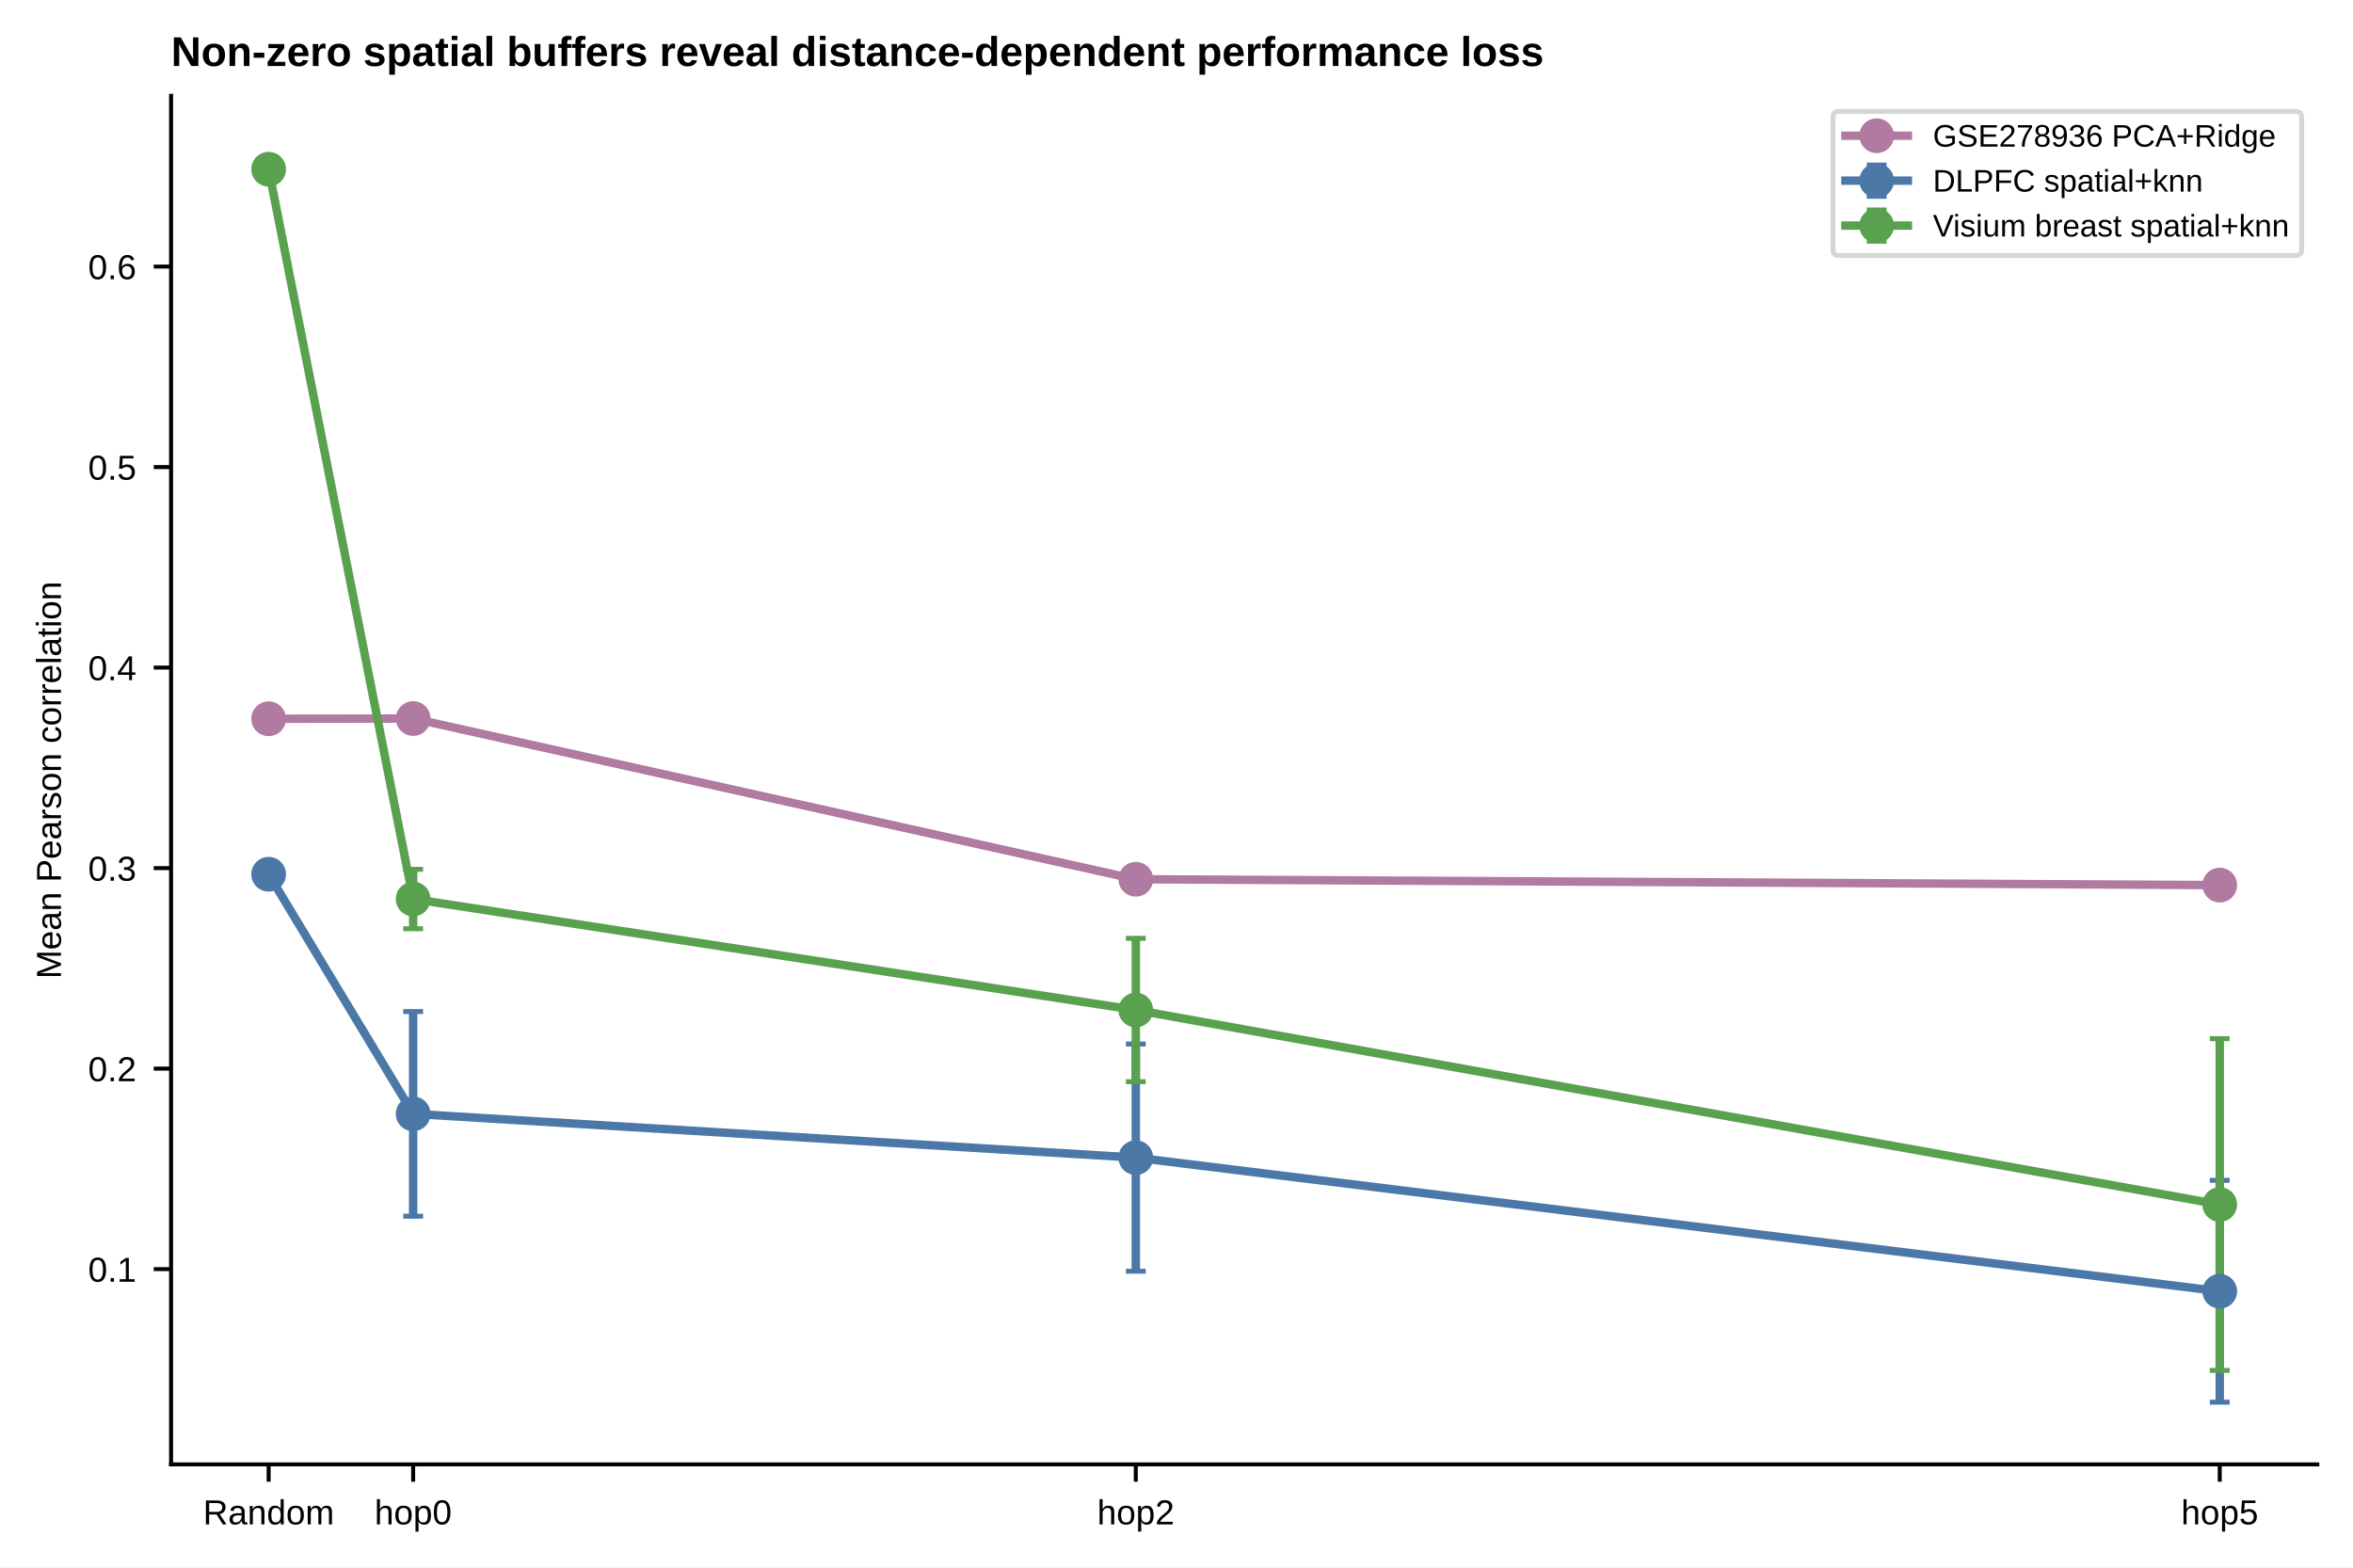
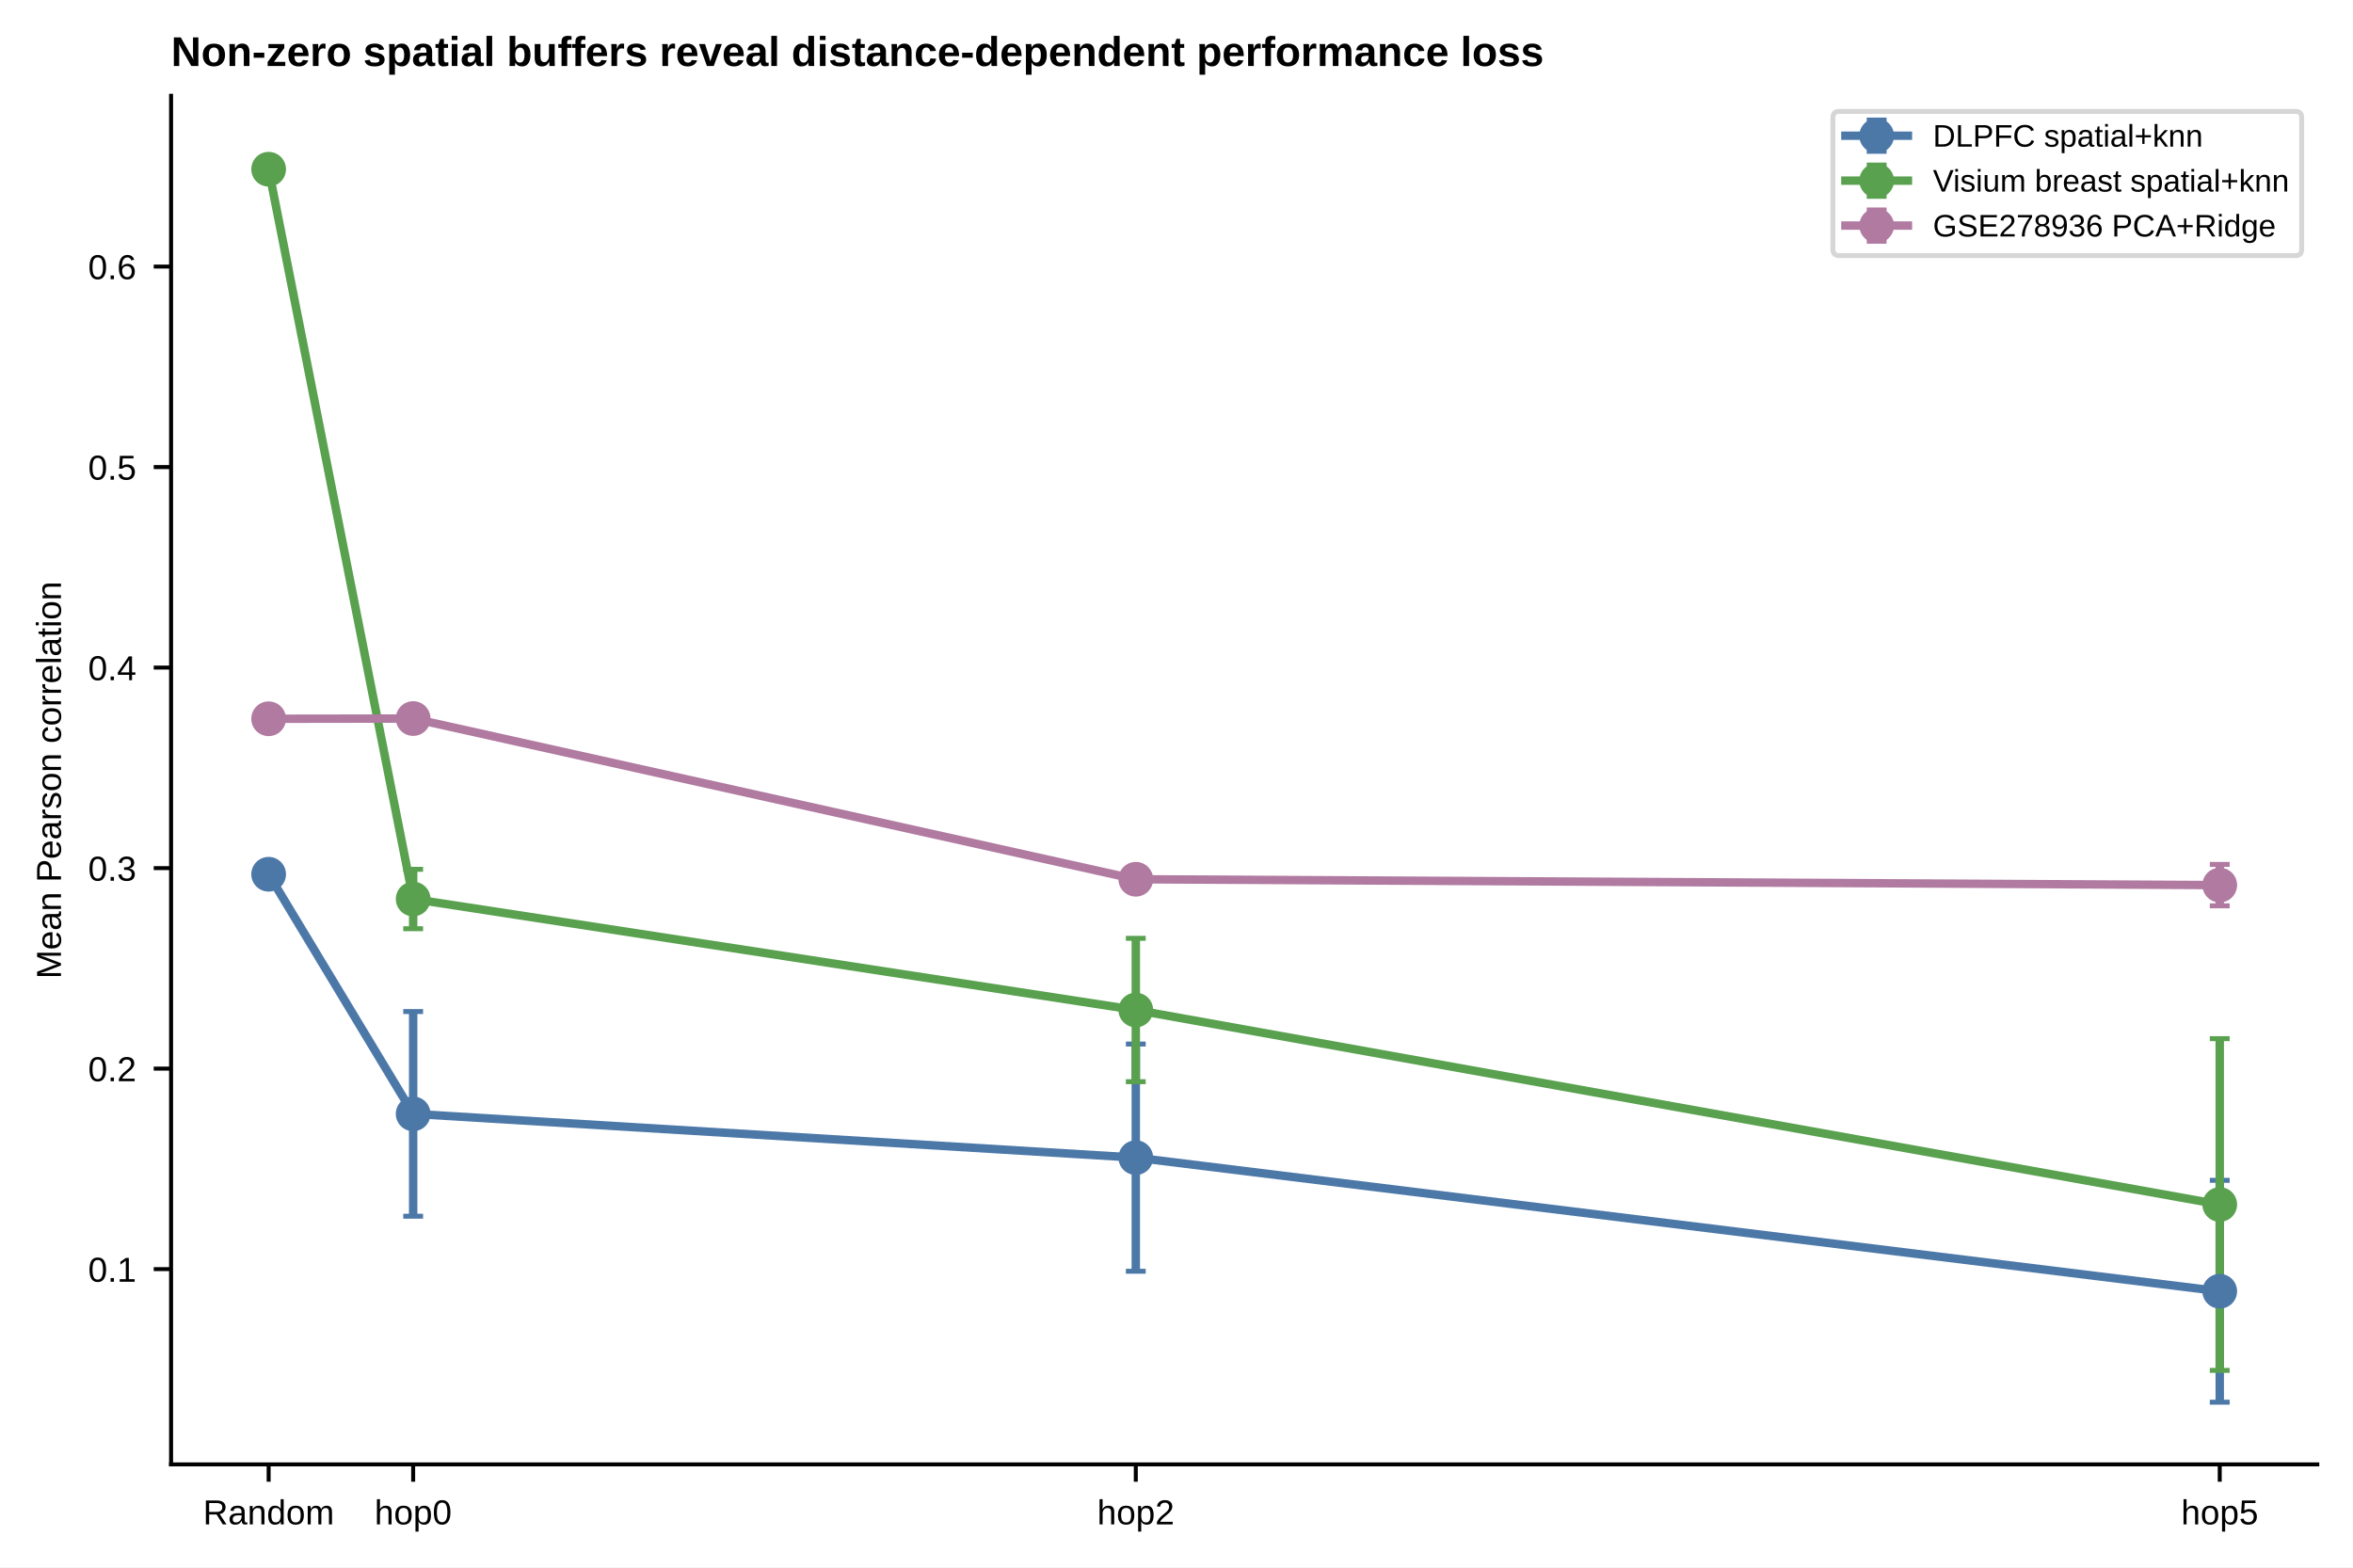
<svg xmlns="http://www.w3.org/2000/svg" xmlns:xlink="http://www.w3.org/1999/xlink" width="474.49pt" height="316.075pt" viewBox="0 0 474.49 316.075" version="1.1">
  <defs>
    <style type="text/css">*{stroke-linejoin: round; stroke-linecap: butt}</style>
  </defs>
  <g id="figure_1">
    <g id="patch_1">
      <path d="M 0 316.075  L 474.49 316.075  L 474.49 0  L 0 0  z " style="fill: #ffffff" />
    </g>
    <g id="axes_1">
      <g id="patch_2">
        <path d="M 34.499 295.306  L 467.29 295.306  L 467.29 19.315  L 34.499 19.315  z " style="fill: #ffffff" />
      </g>
      <g id="matplotlib.axis_1">
        <g id="xtick_1">
          <g id="line2d_1">
            <defs>
-               <path id="m5a090c997e" d="M 0 0  L 0 3.5  " style="stroke: #000000; stroke-width: 0.8" />
+               <path id="m1269751cb8" d="M 0 0  L 0 3.5  " style="stroke: #000000; stroke-width: 0.8" />
            </defs>
            <g>
-               <use xlink:href="#m5a090c997e" x="54.172" y="295.306" style="stroke: #000000; stroke-width: 0.8" />
+               <use xlink:href="#m1269751cb8" x="54.172" y="295.306" style="stroke: #000000; stroke-width: 0.8" />
            </g>
          </g>
          <g id="text_1">
            <text style="font-size: 7px; font-family: 'Arial', 'Helvetica', 'DejaVu Sans', sans-serif; text-anchor: middle" x="54.172" y="307.402" transform="rotate(-0 54.17164 307.4023)">Random</text>
          </g>
        </g>
        <g id="xtick_2">
          <g id="line2d_2">
            <g>
-               <use xlink:href="#m5a090c997e" x="83.316" y="295.306" style="stroke: #000000; stroke-width: 0.8" />
+               <use xlink:href="#m1269751cb8" x="83.316" y="295.306" style="stroke: #000000; stroke-width: 0.8" />
            </g>
          </g>
          <g id="text_2">
            <text style="font-size: 7px; font-family: 'Arial', 'Helvetica', 'DejaVu Sans', sans-serif; text-anchor: middle" x="83.316" y="307.402" transform="rotate(-0 83.31579 307.4023)">hop0</text>
          </g>
        </g>
        <g id="xtick_3">
          <g id="line2d_3">
            <g>
-               <use xlink:href="#m5a090c997e" x="229.037" y="295.306" style="stroke: #000000; stroke-width: 0.8" />
+               <use xlink:href="#m1269751cb8" x="229.037" y="295.306" style="stroke: #000000; stroke-width: 0.8" />
            </g>
          </g>
          <g id="text_3">
            <text style="font-size: 7px; font-family: 'Arial', 'Helvetica', 'DejaVu Sans', sans-serif; text-anchor: middle" x="229.037" y="307.402" transform="rotate(-0 229.0366 307.4023)">hop2</text>
          </g>
        </g>
        <g id="xtick_4">
          <g id="line2d_4">
            <g>
-               <use xlink:href="#m5a090c997e" x="447.618" y="295.306" style="stroke: #000000; stroke-width: 0.8" />
+               <use xlink:href="#m1269751cb8" x="447.618" y="295.306" style="stroke: #000000; stroke-width: 0.8" />
            </g>
          </g>
          <g id="text_4">
            <text style="font-size: 7px; font-family: 'Arial', 'Helvetica', 'DejaVu Sans', sans-serif; text-anchor: middle" x="447.618" y="307.402" transform="rotate(-0 447.6177 307.4023)">hop5</text>
          </g>
        </g>
      </g>
      <g id="matplotlib.axis_2">
        <g id="ytick_1">
          <g id="line2d_5">
            <defs>
-               <path id="mace52ccf95" d="M 0 0  L -3.5 0  " style="stroke: #000000; stroke-width: 0.8" />
+               <path id="m33911ca9dd" d="M 0 0  L -3.5 0  " style="stroke: #000000; stroke-width: 0.8" />
            </defs>
            <g>
-               <use xlink:href="#mace52ccf95" x="34.499" y="255.928" style="stroke: #000000; stroke-width: 0.8" />
+               <use xlink:href="#m33911ca9dd" x="34.499" y="255.928" style="stroke: #000000; stroke-width: 0.8" />
            </g>
          </g>
          <g id="text_5">
            <text style="font-size: 7px; font-family: 'Arial', 'Helvetica', 'DejaVu Sans', sans-serif; text-anchor: end" x="27.499" y="258.476" transform="rotate(-0 27.49934 258.4764)">0.1</text>
          </g>
        </g>
        <g id="ytick_2">
          <g id="line2d_6">
            <g>
-               <use xlink:href="#mace52ccf95" x="34.499" y="215.493" style="stroke: #000000; stroke-width: 0.8" />
+               <use xlink:href="#m33911ca9dd" x="34.499" y="215.493" style="stroke: #000000; stroke-width: 0.8" />
            </g>
          </g>
          <g id="text_6">
            <text style="font-size: 7px; font-family: 'Arial', 'Helvetica', 'DejaVu Sans', sans-serif; text-anchor: end" x="27.499" y="218.041" transform="rotate(-0 27.49934 218.0415)">0.2</text>
          </g>
        </g>
        <g id="ytick_3">
          <g id="line2d_7">
            <g>
-               <use xlink:href="#mace52ccf95" x="34.499" y="175.059" style="stroke: #000000; stroke-width: 0.8" />
+               <use xlink:href="#m33911ca9dd" x="34.499" y="175.059" style="stroke: #000000; stroke-width: 0.8" />
            </g>
          </g>
          <g id="text_7">
            <text style="font-size: 7px; font-family: 'Arial', 'Helvetica', 'DejaVu Sans', sans-serif; text-anchor: end" x="27.499" y="177.607" transform="rotate(-0 27.49934 177.6066)">0.3</text>
          </g>
        </g>
        <g id="ytick_4">
          <g id="line2d_8">
            <g>
-               <use xlink:href="#mace52ccf95" x="34.499" y="134.624" style="stroke: #000000; stroke-width: 0.8" />
+               <use xlink:href="#m33911ca9dd" x="34.499" y="134.624" style="stroke: #000000; stroke-width: 0.8" />
            </g>
          </g>
          <g id="text_8">
            <text style="font-size: 7px; font-family: 'Arial', 'Helvetica', 'DejaVu Sans', sans-serif; text-anchor: end" x="27.499" y="137.172" transform="rotate(-0 27.49934 137.1717)">0.4</text>
          </g>
        </g>
        <g id="ytick_5">
          <g id="line2d_9">
            <g>
-               <use xlink:href="#mace52ccf95" x="34.499" y="94.189" style="stroke: #000000; stroke-width: 0.8" />
+               <use xlink:href="#m33911ca9dd" x="34.499" y="94.189" style="stroke: #000000; stroke-width: 0.8" />
            </g>
          </g>
          <g id="text_9">
            <text style="font-size: 7px; font-family: 'Arial', 'Helvetica', 'DejaVu Sans', sans-serif; text-anchor: end" x="27.499" y="96.737" transform="rotate(-0 27.49934 96.73686)">0.5</text>
          </g>
        </g>
        <g id="ytick_6">
          <g id="line2d_10">
            <g>
-               <use xlink:href="#mace52ccf95" x="34.499" y="53.754" style="stroke: #000000; stroke-width: 0.8" />
+               <use xlink:href="#m33911ca9dd" x="34.499" y="53.754" style="stroke: #000000; stroke-width: 0.8" />
            </g>
          </g>
          <g id="text_10">
            <text style="font-size: 7px; font-family: 'Arial', 'Helvetica', 'DejaVu Sans', sans-serif; text-anchor: end" x="27.499" y="56.302" transform="rotate(-0 27.49934 56.30198)">0.6</text>
          </g>
        </g>
        <g id="text_11">
          <text style="font-size: 7px; font-family: 'Arial', 'Helvetica', 'DejaVu Sans', sans-serif; text-anchor: middle" x="12.296" y="157.311" transform="rotate(-90 12.29619 157.3108)">Mean Pearson correlation</text>
        </g>
      </g>
      <g id="LineCollection_1">
-         <path d="M 54.172 178.615  L 54.172 173.986  " clip-path="url(#p4ef22ecbff)" style="fill: none; stroke: #4c78a8; stroke-width: 1.7" />
-         <path d="M 83.316 245.258  L 83.316 203.982  " clip-path="url(#p4ef22ecbff)" style="fill: none; stroke: #4c78a8; stroke-width: 1.7" />
-         <path d="M 229.037 256.351  L 229.037 210.544  " clip-path="url(#p4ef22ecbff)" style="fill: none; stroke: #4c78a8; stroke-width: 1.7" />
-         <path d="M 447.618 282.761  L 447.618 238.023  " clip-path="url(#p4ef22ecbff)" style="fill: none; stroke: #4c78a8; stroke-width: 1.7" />
+         <path d="M 54.172 178.615  L 54.172 173.986  " clip-path="url(#p4e61b23f63)" style="fill: none; stroke: #4c78a8; stroke-width: 1.7" />
+         <path d="M 83.316 245.258  L 83.316 203.982  " clip-path="url(#p4e61b23f63)" style="fill: none; stroke: #4c78a8; stroke-width: 1.7" />
+         <path d="M 229.037 256.351  L 229.037 210.544  " clip-path="url(#p4e61b23f63)" style="fill: none; stroke: #4c78a8; stroke-width: 1.7" />
+         <path d="M 447.618 282.761  L 447.618 238.023  " clip-path="url(#p4e61b23f63)" style="fill: none; stroke: #4c78a8; stroke-width: 1.7" />
      </g>
      <g id="line2d_11">
        <defs>
-           <path id="mda45eb41fa" d="M 2 0  L -2 -0  " style="stroke: #4c78a8" />
-         </defs>
-         <g clip-path="url(#p4ef22ecbff)">
-           <use xlink:href="#mda45eb41fa" x="54.172" y="178.615" style="fill: #4c78a8; stroke: #4c78a8" />
-           <use xlink:href="#mda45eb41fa" x="83.316" y="245.258" style="fill: #4c78a8; stroke: #4c78a8" />
-           <use xlink:href="#mda45eb41fa" x="229.037" y="256.351" style="fill: #4c78a8; stroke: #4c78a8" />
-           <use xlink:href="#mda45eb41fa" x="447.618" y="282.761" style="fill: #4c78a8; stroke: #4c78a8" />
+           <path id="m34e75f32c2" d="M 2 0  L -2 -0  " style="stroke: #4c78a8" />
+         </defs>
+         <g clip-path="url(#p4e61b23f63)">
+           <use xlink:href="#m34e75f32c2" x="54.172" y="178.615" style="fill: #4c78a8; stroke: #4c78a8" />
+           <use xlink:href="#m34e75f32c2" x="83.316" y="245.258" style="fill: #4c78a8; stroke: #4c78a8" />
+           <use xlink:href="#m34e75f32c2" x="229.037" y="256.351" style="fill: #4c78a8; stroke: #4c78a8" />
+           <use xlink:href="#m34e75f32c2" x="447.618" y="282.761" style="fill: #4c78a8; stroke: #4c78a8" />
        </g>
      </g>
      <g id="line2d_12">
-         <g clip-path="url(#p4ef22ecbff)">
-           <use xlink:href="#mda45eb41fa" x="54.172" y="173.986" style="fill: #4c78a8; stroke: #4c78a8" />
-           <use xlink:href="#mda45eb41fa" x="83.316" y="203.982" style="fill: #4c78a8; stroke: #4c78a8" />
-           <use xlink:href="#mda45eb41fa" x="229.037" y="210.544" style="fill: #4c78a8; stroke: #4c78a8" />
-           <use xlink:href="#mda45eb41fa" x="447.618" y="238.023" style="fill: #4c78a8; stroke: #4c78a8" />
+         <g clip-path="url(#p4e61b23f63)">
+           <use xlink:href="#m34e75f32c2" x="54.172" y="173.986" style="fill: #4c78a8; stroke: #4c78a8" />
+           <use xlink:href="#m34e75f32c2" x="83.316" y="203.982" style="fill: #4c78a8; stroke: #4c78a8" />
+           <use xlink:href="#m34e75f32c2" x="229.037" y="210.544" style="fill: #4c78a8; stroke: #4c78a8" />
+           <use xlink:href="#m34e75f32c2" x="447.618" y="238.023" style="fill: #4c78a8; stroke: #4c78a8" />
        </g>
      </g>
      <g id="LineCollection_2">
-         <path d="M 54.172 36.39  L 54.172 31.86  " clip-path="url(#p4ef22ecbff)" style="fill: none; stroke: #59a14f; stroke-width: 1.7" />
-         <path d="M 83.316 187.284  L 83.316 175.299  " clip-path="url(#p4ef22ecbff)" style="fill: none; stroke: #59a14f; stroke-width: 1.7" />
-         <path d="M 229.037 218.137  L 229.037 189.218  " clip-path="url(#p4ef22ecbff)" style="fill: none; stroke: #59a14f; stroke-width: 1.7" />
-         <path d="M 447.618 276.349  L 447.618 209.451  " clip-path="url(#p4ef22ecbff)" style="fill: none; stroke: #59a14f; stroke-width: 1.7" />
+         <path d="M 54.172 36.39  L 54.172 31.86  " clip-path="url(#p4e61b23f63)" style="fill: none; stroke: #59a14f; stroke-width: 1.7" />
+         <path d="M 83.316 187.284  L 83.316 175.299  " clip-path="url(#p4e61b23f63)" style="fill: none; stroke: #59a14f; stroke-width: 1.7" />
+         <path d="M 229.037 218.137  L 229.037 189.218  " clip-path="url(#p4e61b23f63)" style="fill: none; stroke: #59a14f; stroke-width: 1.7" />
+         <path d="M 447.618 276.349  L 447.618 209.451  " clip-path="url(#p4e61b23f63)" style="fill: none; stroke: #59a14f; stroke-width: 1.7" />
      </g>
      <g id="line2d_13">
        <defs>
-           <path id="m7cf0472267" d="M 2 0  L -2 -0  " style="stroke: #59a14f" />
-         </defs>
-         <g clip-path="url(#p4ef22ecbff)">
-           <use xlink:href="#m7cf0472267" x="54.172" y="36.39" style="fill: #59a14f; stroke: #59a14f" />
-           <use xlink:href="#m7cf0472267" x="83.316" y="187.284" style="fill: #59a14f; stroke: #59a14f" />
-           <use xlink:href="#m7cf0472267" x="229.037" y="218.137" style="fill: #59a14f; stroke: #59a14f" />
-           <use xlink:href="#m7cf0472267" x="447.618" y="276.349" style="fill: #59a14f; stroke: #59a14f" />
+           <path id="m6c74c1bd3d" d="M 2 0  L -2 -0  " style="stroke: #59a14f" />
+         </defs>
+         <g clip-path="url(#p4e61b23f63)">
+           <use xlink:href="#m6c74c1bd3d" x="54.172" y="36.39" style="fill: #59a14f; stroke: #59a14f" />
+           <use xlink:href="#m6c74c1bd3d" x="83.316" y="187.284" style="fill: #59a14f; stroke: #59a14f" />
+           <use xlink:href="#m6c74c1bd3d" x="229.037" y="218.137" style="fill: #59a14f; stroke: #59a14f" />
+           <use xlink:href="#m6c74c1bd3d" x="447.618" y="276.349" style="fill: #59a14f; stroke: #59a14f" />
        </g>
      </g>
      <g id="line2d_14">
-         <g clip-path="url(#p4ef22ecbff)">
-           <use xlink:href="#m7cf0472267" x="54.172" y="31.86" style="fill: #59a14f; stroke: #59a14f" />
-           <use xlink:href="#m7cf0472267" x="83.316" y="175.299" style="fill: #59a14f; stroke: #59a14f" />
-           <use xlink:href="#m7cf0472267" x="229.037" y="189.218" style="fill: #59a14f; stroke: #59a14f" />
-           <use xlink:href="#m7cf0472267" x="447.618" y="209.451" style="fill: #59a14f; stroke: #59a14f" />
-         </g>
+         <g clip-path="url(#p4e61b23f63)">
+           <use xlink:href="#m6c74c1bd3d" x="54.172" y="31.86" style="fill: #59a14f; stroke: #59a14f" />
+           <use xlink:href="#m6c74c1bd3d" x="83.316" y="175.299" style="fill: #59a14f; stroke: #59a14f" />
+           <use xlink:href="#m6c74c1bd3d" x="229.037" y="189.218" style="fill: #59a14f; stroke: #59a14f" />
+           <use xlink:href="#m6c74c1bd3d" x="447.618" y="209.451" style="fill: #59a14f; stroke: #59a14f" />
+         </g>
+       </g>
+       <g id="LineCollection_3">
+         <path d="M 54.172 145.628  L 54.172 144.263  " clip-path="url(#p4e61b23f63)" style="fill: none; stroke: #b07aa1; stroke-width: 1.7" />
+         <path d="M 83.316 145.031  L 83.316 144.77  " clip-path="url(#p4e61b23f63)" style="fill: none; stroke: #b07aa1; stroke-width: 1.7" />
+         <path d="M 229.037 178.186  L 229.037 176.43  " clip-path="url(#p4e61b23f63)" style="fill: none; stroke: #b07aa1; stroke-width: 1.7" />
+         <path d="M 447.618 182.669  L 447.618 174.309  " clip-path="url(#p4e61b23f63)" style="fill: none; stroke: #b07aa1; stroke-width: 1.7" />
      </g>
      <g id="line2d_15">
-         <path d="M 54.172 144.945  L 83.316 144.901  L 229.037 177.308  L 447.618 178.489  " clip-path="url(#p4ef22ecbff)" style="fill: none; stroke: #b07aa1; stroke-width: 1.7; stroke-linecap: square" />
-         <defs>
-           <path id="m1c1ad4721e" d="M 0 3  C 0.796 3 1.559 2.684 2.121 2.121  C 2.684 1.559 3 0.796 3 0  C 3 -0.796 2.684 -1.559 2.121 -2.121  C 1.559 -2.684 0.796 -3 0 -3  C -0.796 -3 -1.559 -2.684 -2.121 -2.121  C -2.684 -1.559 -3 -0.796 -3 0  C -3 0.796 -2.684 1.559 -2.121 2.121  C -1.559 2.684 -0.796 3 0 3  z " style="stroke: #b07aa1" />
-         </defs>
-         <g clip-path="url(#p4ef22ecbff)">
-           <use xlink:href="#m1c1ad4721e" x="54.172" y="144.945" style="fill: #b07aa1; stroke: #b07aa1" />
-           <use xlink:href="#m1c1ad4721e" x="83.316" y="144.901" style="fill: #b07aa1; stroke: #b07aa1" />
-           <use xlink:href="#m1c1ad4721e" x="229.037" y="177.308" style="fill: #b07aa1; stroke: #b07aa1" />
-           <use xlink:href="#m1c1ad4721e" x="447.618" y="178.489" style="fill: #b07aa1; stroke: #b07aa1" />
+         <defs>
+           <path id="m4600d9a52f" d="M 2 0  L -2 -0  " style="stroke: #b07aa1" />
+         </defs>
+         <g clip-path="url(#p4e61b23f63)">
+           <use xlink:href="#m4600d9a52f" x="54.172" y="145.628" style="fill: #b07aa1; stroke: #b07aa1" />
+           <use xlink:href="#m4600d9a52f" x="83.316" y="145.031" style="fill: #b07aa1; stroke: #b07aa1" />
+           <use xlink:href="#m4600d9a52f" x="229.037" y="178.186" style="fill: #b07aa1; stroke: #b07aa1" />
+           <use xlink:href="#m4600d9a52f" x="447.618" y="182.669" style="fill: #b07aa1; stroke: #b07aa1" />
        </g>
      </g>
      <g id="line2d_16">
-         <path d="M 54.172 176.3  L 83.316 224.62  L 229.037 233.447  L 447.618 260.392  " clip-path="url(#p4ef22ecbff)" style="fill: none; stroke: #4c78a8; stroke-width: 1.7; stroke-linecap: square" />
-         <defs>
-           <path id="mfb6d6f3c02" d="M 0 3  C 0.796 3 1.559 2.684 2.121 2.121  C 2.684 1.559 3 0.796 3 0  C 3 -0.796 2.684 -1.559 2.121 -2.121  C 1.559 -2.684 0.796 -3 0 -3  C -0.796 -3 -1.559 -2.684 -2.121 -2.121  C -2.684 -1.559 -3 -0.796 -3 0  C -3 0.796 -2.684 1.559 -2.121 2.121  C -1.559 2.684 -0.796 3 0 3  z " style="stroke: #4c78a8" />
-         </defs>
-         <g clip-path="url(#p4ef22ecbff)">
-           <use xlink:href="#mfb6d6f3c02" x="54.172" y="176.3" style="fill: #4c78a8; stroke: #4c78a8" />
-           <use xlink:href="#mfb6d6f3c02" x="83.316" y="224.62" style="fill: #4c78a8; stroke: #4c78a8" />
-           <use xlink:href="#mfb6d6f3c02" x="229.037" y="233.447" style="fill: #4c78a8; stroke: #4c78a8" />
-           <use xlink:href="#mfb6d6f3c02" x="447.618" y="260.392" style="fill: #4c78a8; stroke: #4c78a8" />
+         <g clip-path="url(#p4e61b23f63)">
+           <use xlink:href="#m4600d9a52f" x="54.172" y="144.263" style="fill: #b07aa1; stroke: #b07aa1" />
+           <use xlink:href="#m4600d9a52f" x="83.316" y="144.77" style="fill: #b07aa1; stroke: #b07aa1" />
+           <use xlink:href="#m4600d9a52f" x="229.037" y="176.43" style="fill: #b07aa1; stroke: #b07aa1" />
+           <use xlink:href="#m4600d9a52f" x="447.618" y="174.309" style="fill: #b07aa1; stroke: #b07aa1" />
        </g>
      </g>
      <g id="line2d_17">
-         <path d="M 54.172 34.125  L 83.316 181.292  L 229.037 203.677  L 447.618 242.9  " clip-path="url(#p4ef22ecbff)" style="fill: none; stroke: #59a14f; stroke-width: 1.7; stroke-linecap: square" />
-         <defs>
-           <path id="m910c4626ad" d="M 0 3  C 0.796 3 1.559 2.684 2.121 2.121  C 2.684 1.559 3 0.796 3 0  C 3 -0.796 2.684 -1.559 2.121 -2.121  C 1.559 -2.684 0.796 -3 0 -3  C -0.796 -3 -1.559 -2.684 -2.121 -2.121  C -2.684 -1.559 -3 -0.796 -3 0  C -3 0.796 -2.684 1.559 -2.121 2.121  C -1.559 2.684 -0.796 3 0 3  z " style="stroke: #59a14f" />
-         </defs>
-         <g clip-path="url(#p4ef22ecbff)">
-           <use xlink:href="#m910c4626ad" x="54.172" y="34.125" style="fill: #59a14f; stroke: #59a14f" />
-           <use xlink:href="#m910c4626ad" x="83.316" y="181.292" style="fill: #59a14f; stroke: #59a14f" />
-           <use xlink:href="#m910c4626ad" x="229.037" y="203.677" style="fill: #59a14f; stroke: #59a14f" />
-           <use xlink:href="#m910c4626ad" x="447.618" y="242.9" style="fill: #59a14f; stroke: #59a14f" />
+         <path d="M 54.172 176.3  L 83.316 224.62  L 229.037 233.447  L 447.618 260.392  " clip-path="url(#p4e61b23f63)" style="fill: none; stroke: #4c78a8; stroke-width: 1.7; stroke-linecap: square" />
+         <defs>
+           <path id="m4ffe4edf33" d="M 0 3  C 0.796 3 1.559 2.684 2.121 2.121  C 2.684 1.559 3 0.796 3 0  C 3 -0.796 2.684 -1.559 2.121 -2.121  C 1.559 -2.684 0.796 -3 0 -3  C -0.796 -3 -1.559 -2.684 -2.121 -2.121  C -2.684 -1.559 -3 -0.796 -3 0  C -3 0.796 -2.684 1.559 -2.121 2.121  C -1.559 2.684 -0.796 3 0 3  z " style="stroke: #4c78a8" />
+         </defs>
+         <g clip-path="url(#p4e61b23f63)">
+           <use xlink:href="#m4ffe4edf33" x="54.172" y="176.3" style="fill: #4c78a8; stroke: #4c78a8" />
+           <use xlink:href="#m4ffe4edf33" x="83.316" y="224.62" style="fill: #4c78a8; stroke: #4c78a8" />
+           <use xlink:href="#m4ffe4edf33" x="229.037" y="233.447" style="fill: #4c78a8; stroke: #4c78a8" />
+           <use xlink:href="#m4ffe4edf33" x="447.618" y="260.392" style="fill: #4c78a8; stroke: #4c78a8" />
+         </g>
+       </g>
+       <g id="line2d_18">
+         <path d="M 54.172 34.125  L 83.316 181.292  L 229.037 203.677  L 447.618 242.9  " clip-path="url(#p4e61b23f63)" style="fill: none; stroke: #59a14f; stroke-width: 1.7; stroke-linecap: square" />
+         <defs>
+           <path id="m55e1058afd" d="M 0 3  C 0.796 3 1.559 2.684 2.121 2.121  C 2.684 1.559 3 0.796 3 0  C 3 -0.796 2.684 -1.559 2.121 -2.121  C 1.559 -2.684 0.796 -3 0 -3  C -0.796 -3 -1.559 -2.684 -2.121 -2.121  C -2.684 -1.559 -3 -0.796 -3 0  C -3 0.796 -2.684 1.559 -2.121 2.121  C -1.559 2.684 -0.796 3 0 3  z " style="stroke: #59a14f" />
+         </defs>
+         <g clip-path="url(#p4e61b23f63)">
+           <use xlink:href="#m55e1058afd" x="54.172" y="34.125" style="fill: #59a14f; stroke: #59a14f" />
+           <use xlink:href="#m55e1058afd" x="83.316" y="181.292" style="fill: #59a14f; stroke: #59a14f" />
+           <use xlink:href="#m55e1058afd" x="229.037" y="203.677" style="fill: #59a14f; stroke: #59a14f" />
+           <use xlink:href="#m55e1058afd" x="447.618" y="242.9" style="fill: #59a14f; stroke: #59a14f" />
+         </g>
+       </g>
+       <g id="line2d_19">
+         <path d="M 54.172 144.945  L 83.316 144.901  L 229.037 177.308  L 447.618 178.489  " clip-path="url(#p4e61b23f63)" style="fill: none; stroke: #b07aa1; stroke-width: 1.7; stroke-linecap: square" />
+         <defs>
+           <path id="m340fb1d9f5" d="M 0 3  C 0.796 3 1.559 2.684 2.121 2.121  C 2.684 1.559 3 0.796 3 0  C 3 -0.796 2.684 -1.559 2.121 -2.121  C 1.559 -2.684 0.796 -3 0 -3  C -0.796 -3 -1.559 -2.684 -2.121 -2.121  C -2.684 -1.559 -3 -0.796 -3 0  C -3 0.796 -2.684 1.559 -2.121 2.121  C -1.559 2.684 -0.796 3 0 3  z " style="stroke: #b07aa1" />
+         </defs>
+         <g clip-path="url(#p4e61b23f63)">
+           <use xlink:href="#m340fb1d9f5" x="54.172" y="144.945" style="fill: #b07aa1; stroke: #b07aa1" />
+           <use xlink:href="#m340fb1d9f5" x="83.316" y="144.901" style="fill: #b07aa1; stroke: #b07aa1" />
+           <use xlink:href="#m340fb1d9f5" x="229.037" y="177.308" style="fill: #b07aa1; stroke: #b07aa1" />
+           <use xlink:href="#m340fb1d9f5" x="447.618" y="178.489" style="fill: #b07aa1; stroke: #b07aa1" />
        </g>
      </g>
      <g id="patch_3">
        <path d="M 34.499 295.306  L 34.499 19.315  " style="fill: none; stroke: #000000; stroke-width: 0.8; stroke-linejoin: miter; stroke-linecap: square" />
      </g>
      <g id="patch_4">
        <path d="M 34.499 295.306  L 467.29 295.306  " style="fill: none; stroke: #000000; stroke-width: 0.8; stroke-linejoin: miter; stroke-linecap: square" />
      </g>
      <g id="text_12">
        <text style="font-weight: 700; font-size: 8.4px; font-family: 'Arial', 'Helvetica', 'DejaVu Sans', sans-serif; text-anchor: start" x="34.499" y="13.315" transform="rotate(-0 34.49934 13.31543)">Non-zero spatial buffers reveal distance-dependent performance loss</text>
      </g>
      <g id="legend_1">
        <g id="patch_5">
          <path d="M 370.876 51.543  L 462.88 51.543  Q 464.14 51.543 464.14 50.283  L 464.14 23.725  Q 464.14 22.465 462.88 22.465  L 370.876 22.465  Q 369.616 22.465 369.616 23.725  L 369.616 50.283  Q 369.616 51.543 370.876 51.543  z " style="fill: #ffffff; opacity: 0.8; stroke: #cccccc; stroke-linejoin: miter" />
        </g>
-         <g id="line2d_18">
-           <path d="M 372.136 27.367  L 378.436 27.367  L 384.736 27.367  " style="fill: none; stroke: #b07aa1; stroke-width: 1.7; stroke-linecap: square" />
-           <g>
-             <use xlink:href="#m1c1ad4721e" x="378.436" y="27.367" style="fill: #b07aa1; stroke: #b07aa1" />
+         <g id="LineCollection_4">
+           <path d="M 378.436 30.517  L 378.436 24.217  " style="fill: none; stroke: #4c78a8; stroke-width: 1.7" />
+         </g>
+         <g id="line2d_20">
+           <g>
+             <use xlink:href="#m34e75f32c2" x="378.436" y="30.517" style="fill: #4c78a8; stroke: #4c78a8" />
+           </g>
+         </g>
+         <g id="line2d_21">
+           <g>
+             <use xlink:href="#m34e75f32c2" x="378.436" y="24.217" style="fill: #4c78a8; stroke: #4c78a8" />
+           </g>
+         </g>
+         <g id="line2d_22">
+           <path d="M 372.136 27.367  L 384.736 27.367  " style="fill: none; stroke: #4c78a8; stroke-width: 1.7; stroke-linecap: square" />
+         </g>
+         <g id="line2d_23">
+           <g>
+             <use xlink:href="#m4ffe4edf33" x="378.436" y="27.367" style="fill: #4c78a8; stroke: #4c78a8" />
          </g>
        </g>
        <g id="text_13">
-           <text style="font-size: 6.3px; font-family: 'Arial', 'Helvetica', 'DejaVu Sans', sans-serif; text-anchor: start" x="389.776" y="29.572" transform="rotate(-0 389.7764 29.572)">GSE278936 PCA+Ridge</text>
-         </g>
-         <g id="LineCollection_3">
-           <path d="M 378.436 39.58  L 378.436 33.28  " style="fill: none; stroke: #4c78a8; stroke-width: 1.7" />
-         </g>
-         <g id="line2d_19">
-           <g>
-             <use xlink:href="#mda45eb41fa" x="378.436" y="39.58" style="fill: #4c78a8; stroke: #4c78a8" />
-           </g>
-         </g>
-         <g id="line2d_20">
-           <g>
-             <use xlink:href="#mda45eb41fa" x="378.436" y="33.28" style="fill: #4c78a8; stroke: #4c78a8" />
-           </g>
-         </g>
-         <g id="line2d_21">
-           <path d="M 372.136 36.43  L 384.736 36.43  " style="fill: none; stroke: #4c78a8; stroke-width: 1.7; stroke-linecap: square" />
-         </g>
-         <g id="line2d_22">
-           <g>
-             <use xlink:href="#mfb6d6f3c02" x="378.436" y="36.43" style="fill: #4c78a8; stroke: #4c78a8" />
+           <text style="font-size: 6.3px; font-family: 'Arial', 'Helvetica', 'DejaVu Sans', sans-serif; text-anchor: start" x="389.776" y="29.572" transform="rotate(-0 389.7764 29.572)">DLPFC spatial+knn</text>
+         </g>
+         <g id="LineCollection_5">
+           <path d="M 378.436 39.579  L 378.436 33.279  " style="fill: none; stroke: #59a14f; stroke-width: 1.7" />
+         </g>
+         <g id="line2d_24">
+           <g>
+             <use xlink:href="#m6c74c1bd3d" x="378.436" y="39.579" style="fill: #59a14f; stroke: #59a14f" />
+           </g>
+         </g>
+         <g id="line2d_25">
+           <g>
+             <use xlink:href="#m6c74c1bd3d" x="378.436" y="33.279" style="fill: #59a14f; stroke: #59a14f" />
+           </g>
+         </g>
+         <g id="line2d_26">
+           <path d="M 372.136 36.429  L 384.736 36.429  " style="fill: none; stroke: #59a14f; stroke-width: 1.7; stroke-linecap: square" />
+         </g>
+         <g id="line2d_27">
+           <g>
+             <use xlink:href="#m55e1058afd" x="378.436" y="36.429" style="fill: #59a14f; stroke: #59a14f" />
          </g>
        </g>
        <g id="text_14">
-           <text style="font-size: 6.3px; font-family: 'Arial', 'Helvetica', 'DejaVu Sans', sans-serif; text-anchor: start" x="389.776" y="38.635" transform="rotate(-0 389.7764 38.63453)">DLPFC spatial+knn</text>
-         </g>
-         <g id="LineCollection_4">
-           <path d="M 378.436 48.642  L 378.436 42.342  " style="fill: none; stroke: #59a14f; stroke-width: 1.7" />
-         </g>
-         <g id="line2d_23">
-           <g>
-             <use xlink:href="#m7cf0472267" x="378.436" y="48.642" style="fill: #59a14f; stroke: #59a14f" />
-           </g>
-         </g>
-         <g id="line2d_24">
-           <g>
-             <use xlink:href="#m7cf0472267" x="378.436" y="42.342" style="fill: #59a14f; stroke: #59a14f" />
-           </g>
-         </g>
-         <g id="line2d_25">
-           <path d="M 372.136 45.492  L 384.736 45.492  " style="fill: none; stroke: #59a14f; stroke-width: 1.7; stroke-linecap: square" />
-         </g>
-         <g id="line2d_26">
-           <g>
-             <use xlink:href="#m910c4626ad" x="378.436" y="45.492" style="fill: #59a14f; stroke: #59a14f" />
+           <text style="font-size: 6.3px; font-family: 'Arial', 'Helvetica', 'DejaVu Sans', sans-serif; text-anchor: start" x="389.776" y="38.634" transform="rotate(-0 389.7764 38.6344)">Visium breast spatial+knn</text>
+         </g>
+         <g id="LineCollection_6">
+           <path d="M 378.436 48.642  L 378.436 42.342  " style="fill: none; stroke: #b07aa1; stroke-width: 1.7" />
+         </g>
+         <g id="line2d_28">
+           <g>
+             <use xlink:href="#m4600d9a52f" x="378.436" y="48.642" style="fill: #b07aa1; stroke: #b07aa1" />
+           </g>
+         </g>
+         <g id="line2d_29">
+           <g>
+             <use xlink:href="#m4600d9a52f" x="378.436" y="42.342" style="fill: #b07aa1; stroke: #b07aa1" />
+           </g>
+         </g>
+         <g id="line2d_30">
+           <path d="M 372.136 45.492  L 384.736 45.492  " style="fill: none; stroke: #b07aa1; stroke-width: 1.7; stroke-linecap: square" />
+         </g>
+         <g id="line2d_31">
+           <g>
+             <use xlink:href="#m340fb1d9f5" x="378.436" y="45.492" style="fill: #b07aa1; stroke: #b07aa1" />
          </g>
        </g>
        <g id="text_15">
-           <text style="font-size: 6.3px; font-family: 'Arial', 'Helvetica', 'DejaVu Sans', sans-serif; text-anchor: start" x="389.776" y="47.697" transform="rotate(-0 389.7764 47.69693)">Visium breast spatial+knn</text>
+           <text style="font-size: 6.3px; font-family: 'Arial', 'Helvetica', 'DejaVu Sans', sans-serif; text-anchor: start" x="389.776" y="47.697" transform="rotate(-0 389.7764 47.69681)">GSE278936 PCA+Ridge</text>
        </g>
      </g>
    </g>
  </g>
  <defs>
-     <clipPath id="p4ef22ecbff">
+     <clipPath id="p4e61b23f63">
      <rect x="34.499" y="19.315" width="432.791" height="275.991" />
    </clipPath>
  </defs>
</svg>
